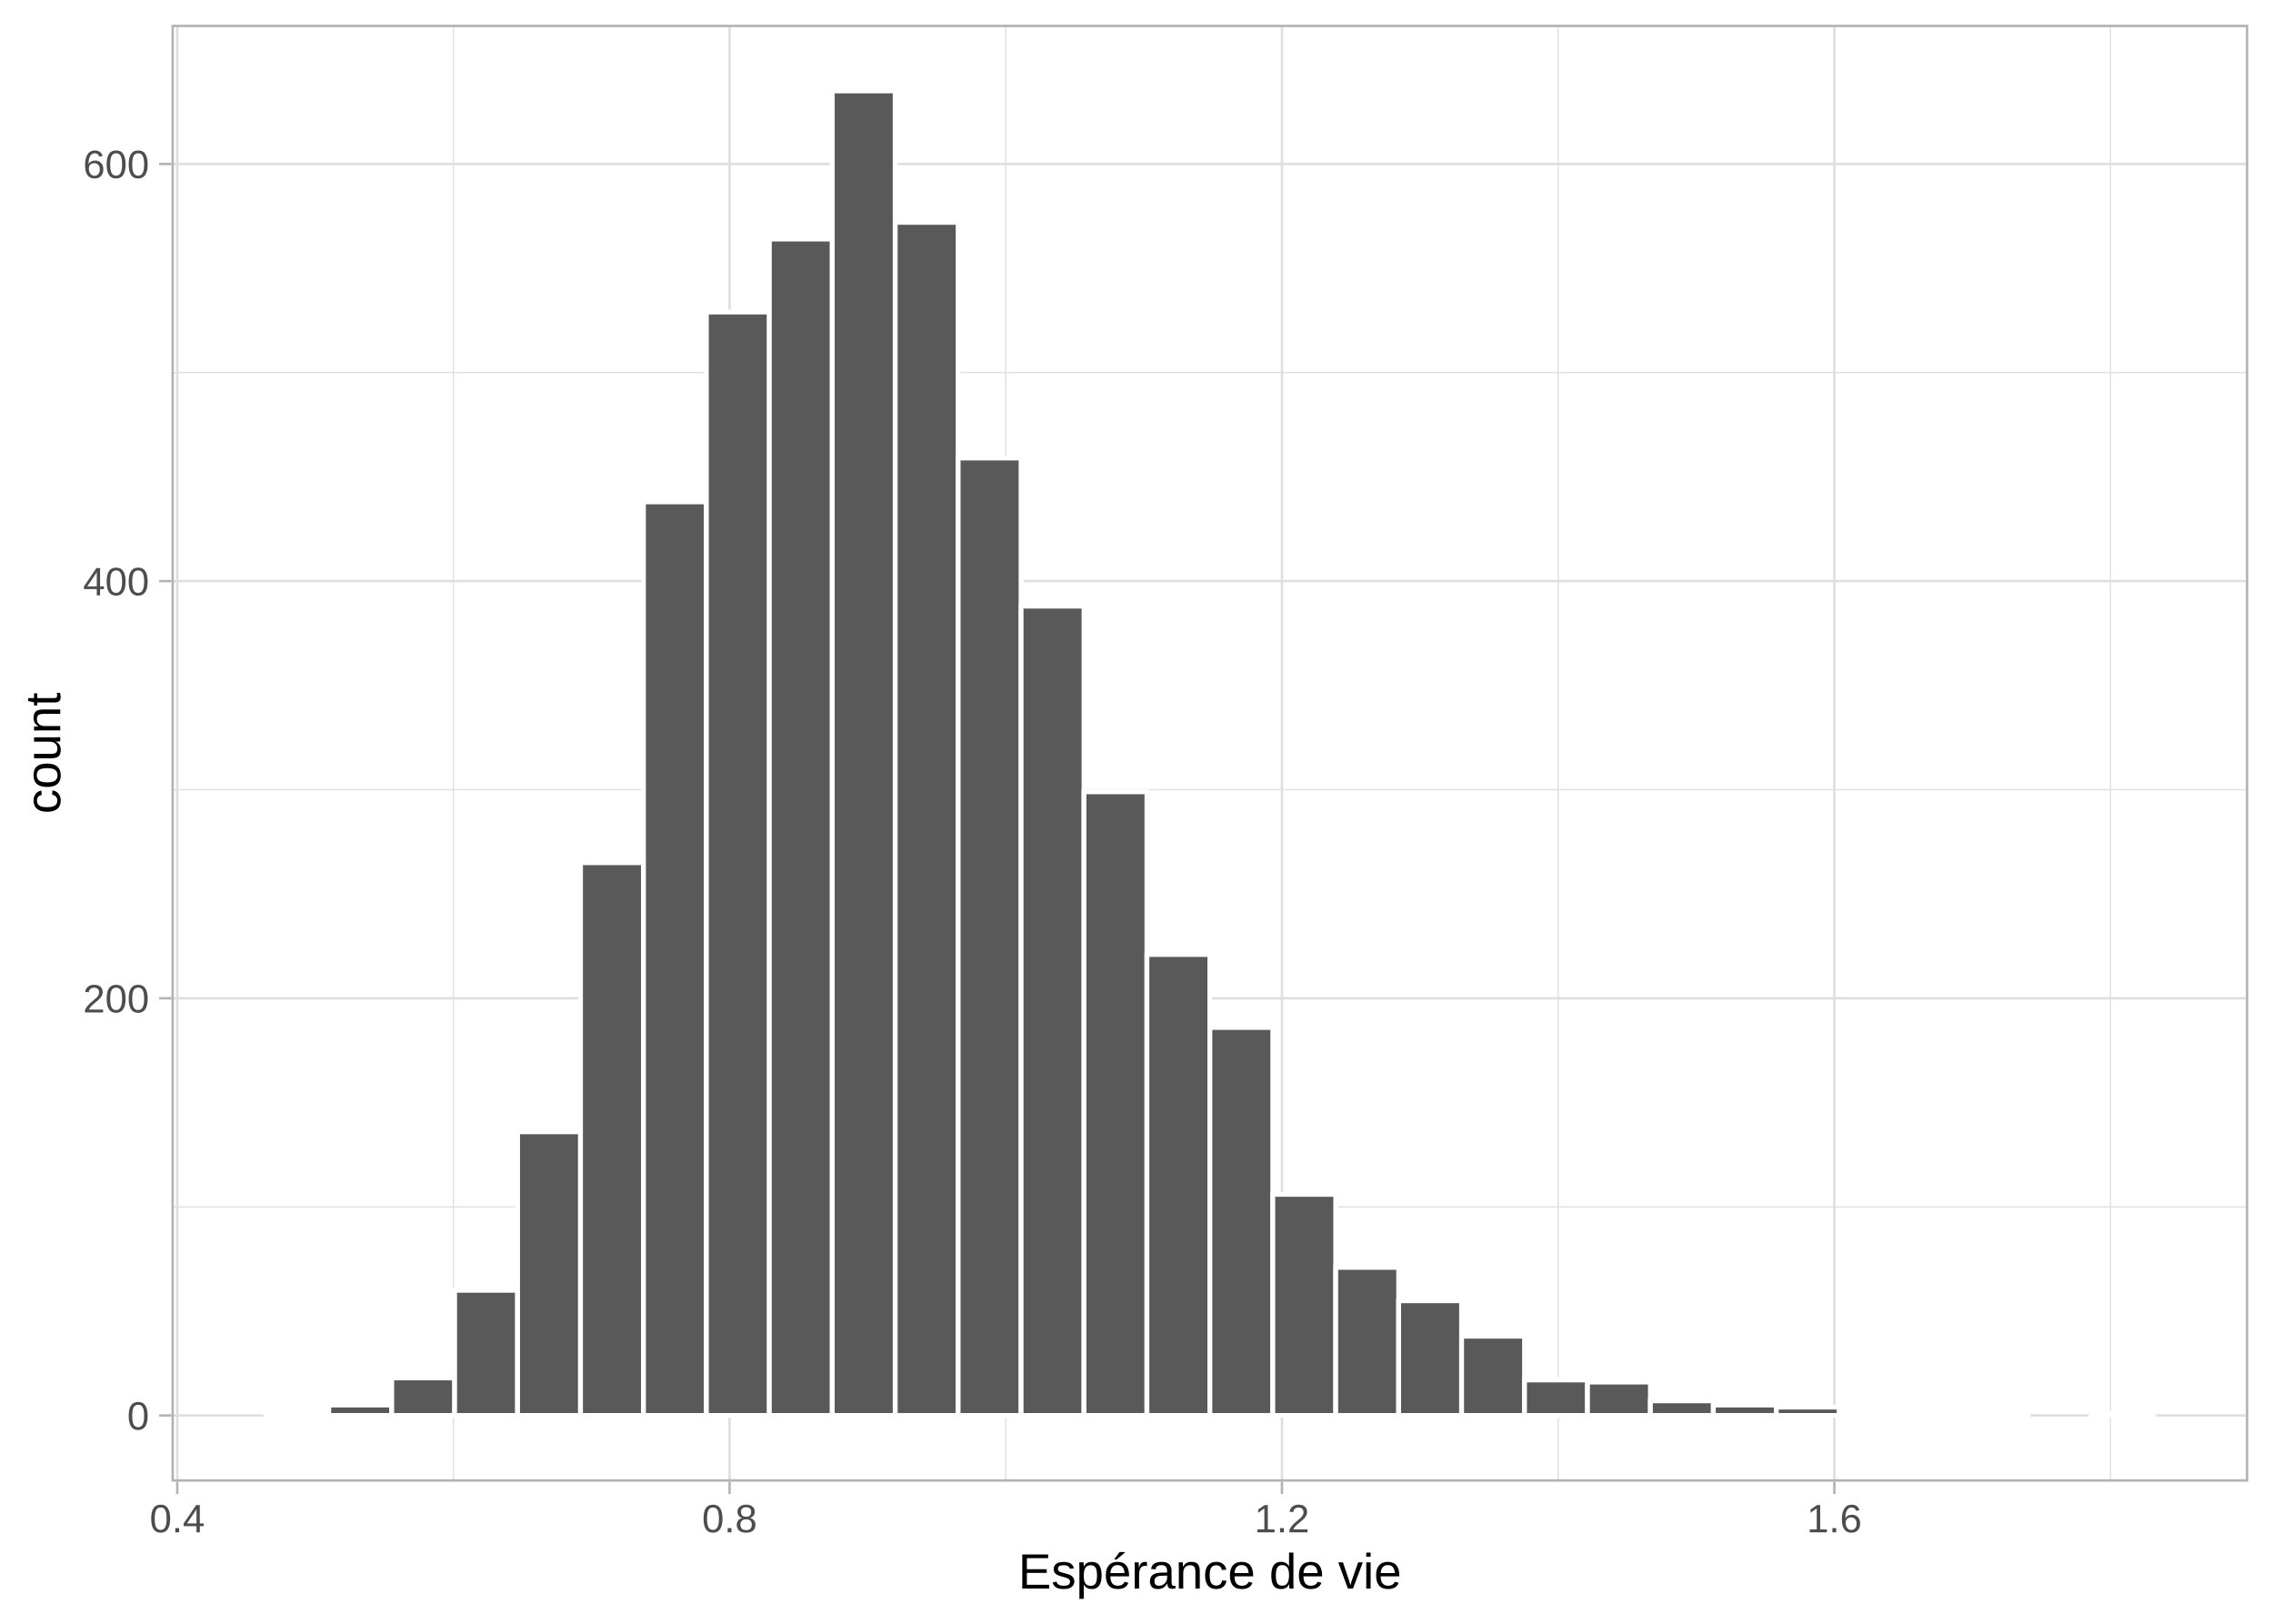
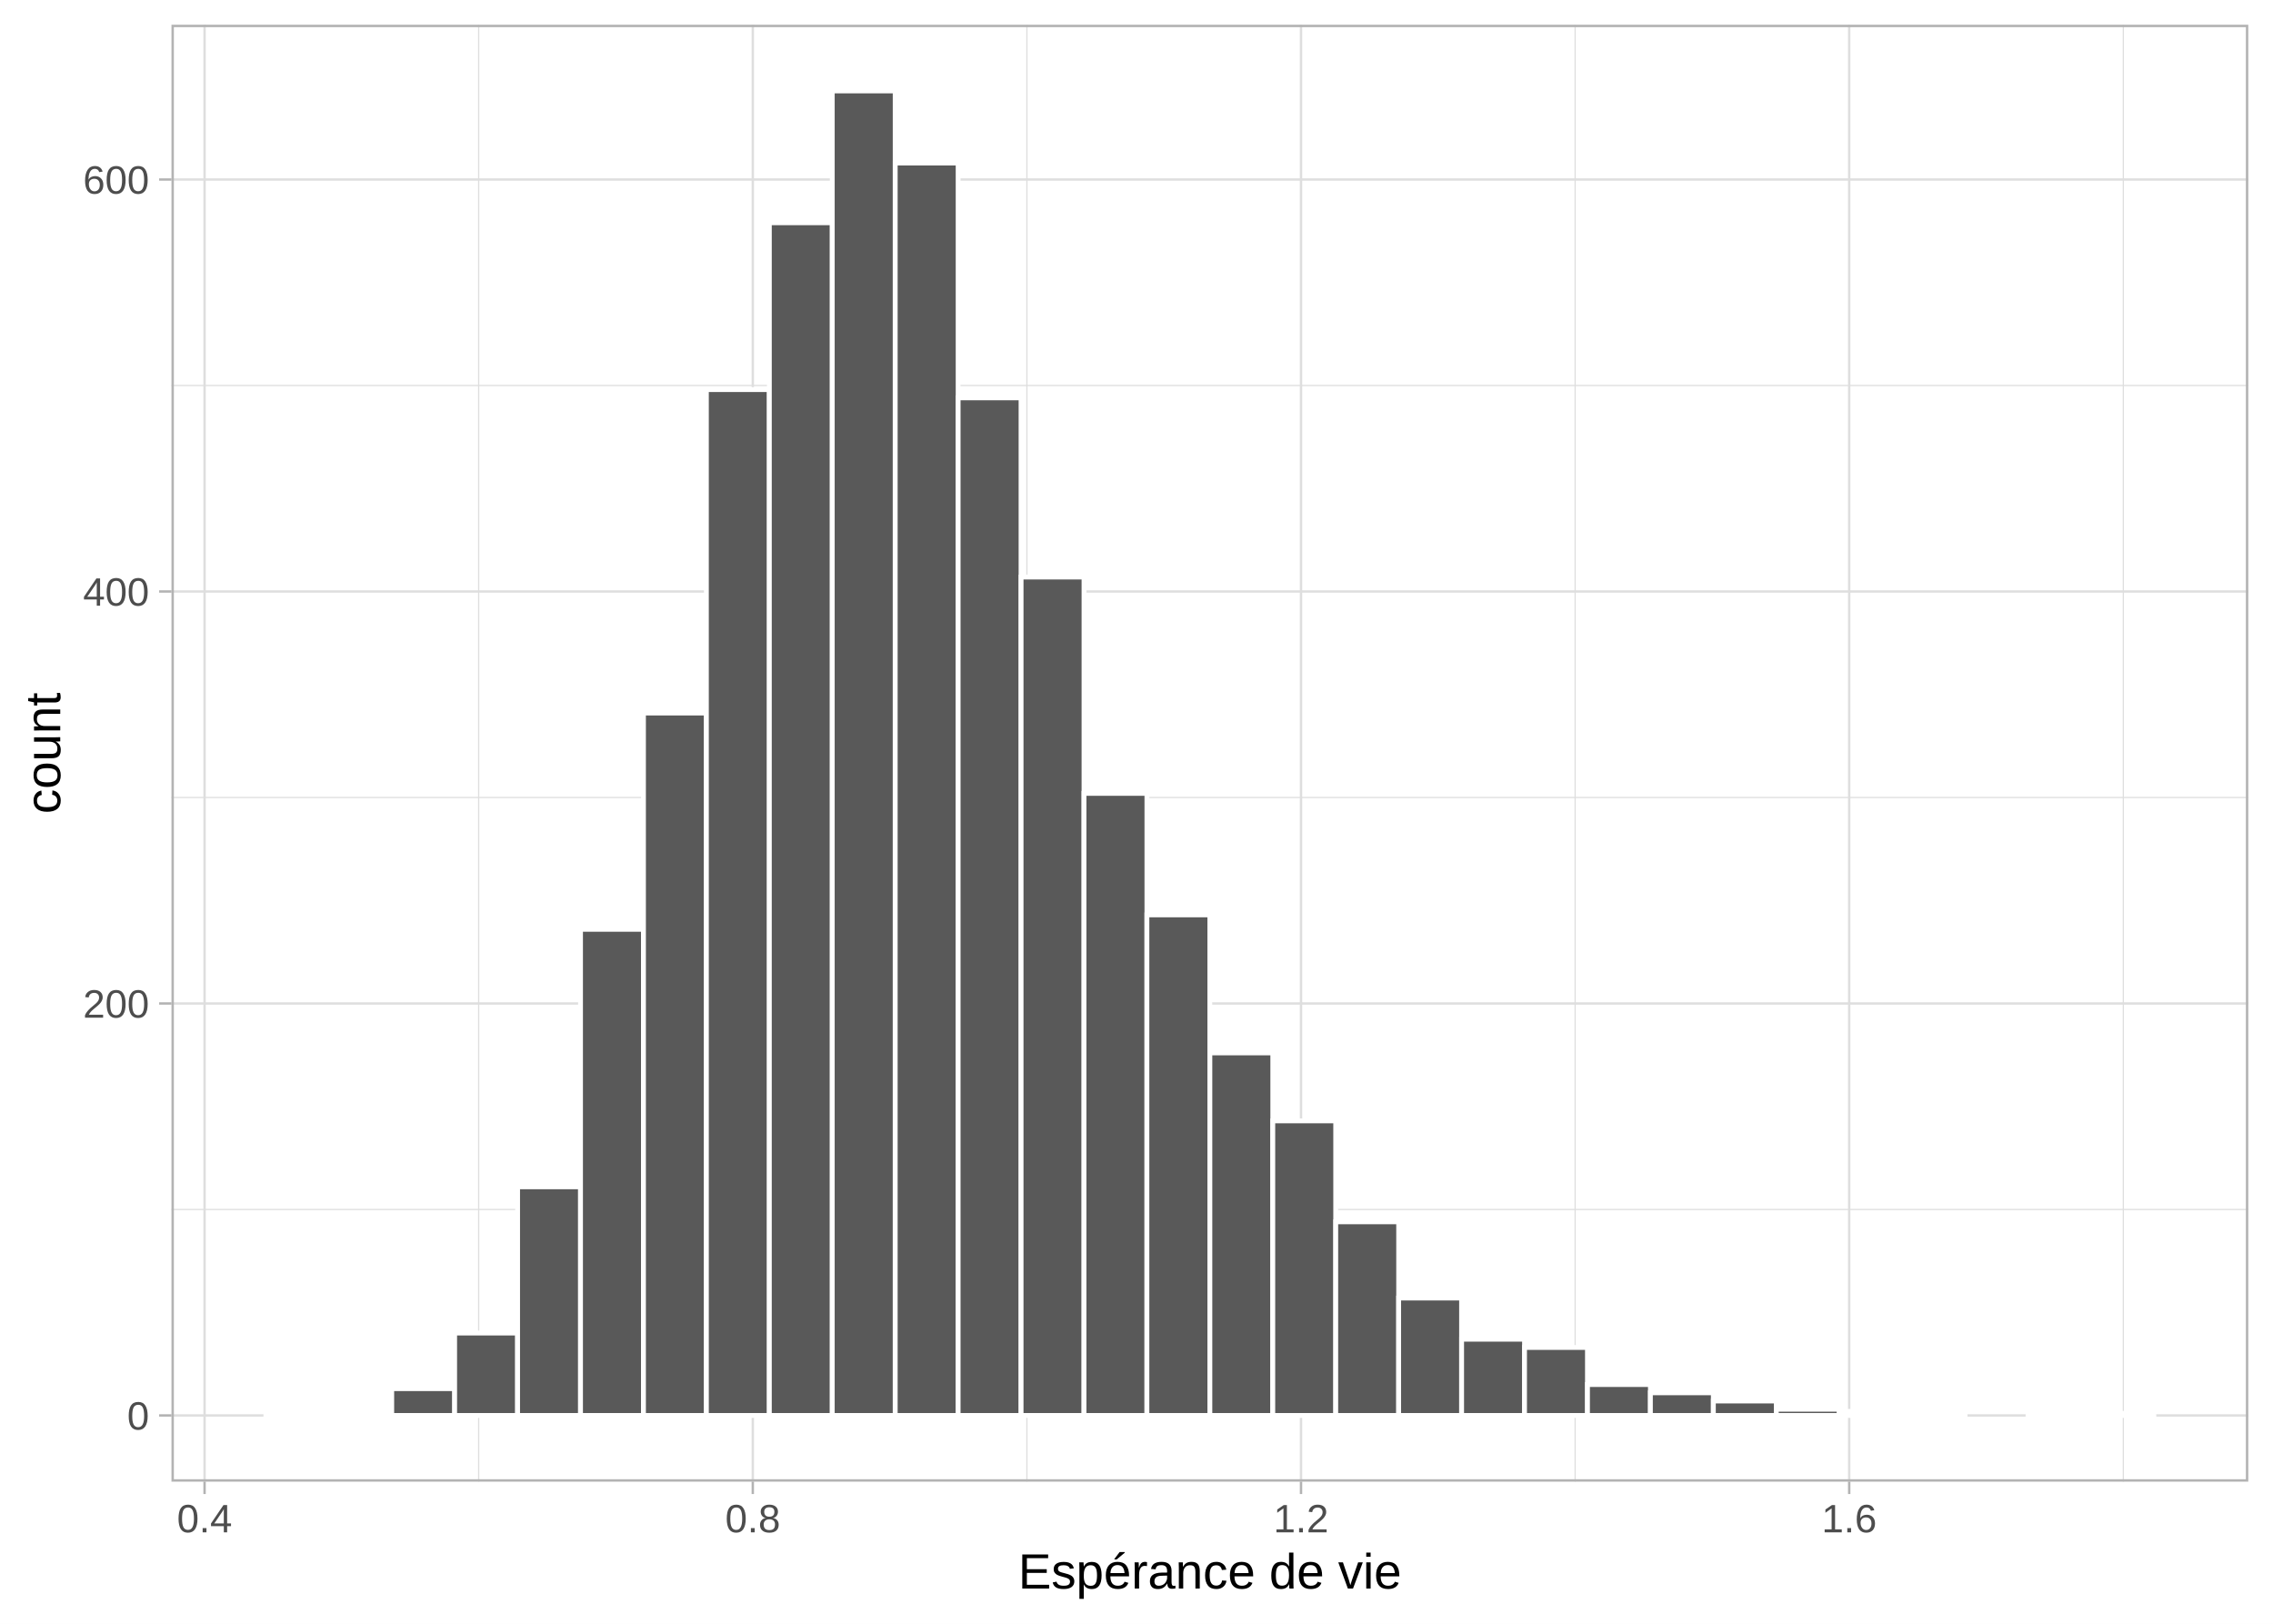
<svg xmlns="http://www.w3.org/2000/svg" width="504.00pt" height="360.00pt" viewBox="0 0 504.00 360.00">
  <g class="svglite">
    <defs>
      <style type="text/css">
    .svglite line, .svglite polyline, .svglite polygon, .svglite path, .svglite rect, .svglite circle {
      fill: none;
      stroke: #000000;
      stroke-linecap: round;
      stroke-linejoin: round;
      stroke-miterlimit: 10.00;
    }
    .svglite text {
      white-space: pre;
    }
    .svglite g.glyphgroup path {
      fill: inherit;
      stroke: none;
    }
  </style>
    </defs>
    <rect width="100%" height="100%" style="stroke: none; fill: none;" />
    <defs>
      <clipPath id="cpMC4wMHw1MDQuMDB8MC4wMHwzNjAuMDA=">
        <rect x="0.00" y="0.00" width="504.00" height="360.00" />
      </clipPath>
    </defs>
    <g clip-path="url(#cpMC4wMHw1MDQuMDB8MC4wMHwzNjAuMDA=)">
      <rect x="0.00" y="0.00" width="504.00" height="360.00" style="stroke-width: 1.07; stroke: #FFFFFF; fill: #FFFFFF;" />
    </g>
    <defs>
      <clipPath id="cpMzguMDJ8NDk4LjUyfDUuNDh8MzI4LjUw">
        <rect x="38.02" y="5.48" width="460.50" height="323.02" />
      </clipPath>
    </defs>
    <g clip-path="url(#cpMzguMDJ8NDk4LjUyfDUuNDh8MzI4LjUw)">
      <rect x="38.02" y="5.48" width="460.50" height="323.02" style="stroke-width: 1.07; stroke: none; fill: #FFFFFF;" />
-       <polyline points="38.02,267.58 498.52,267.58 " style="stroke-width: 0.27; stroke: #DEDEDE; stroke-linecap: butt;" />
-       <polyline points="38.02,175.08 498.52,175.08 " style="stroke-width: 0.27; stroke: #DEDEDE; stroke-linecap: butt;" />
-       <polyline points="38.02,82.59 498.52,82.59 " style="stroke-width: 0.27; stroke: #DEDEDE; stroke-linecap: butt;" />
-       <polyline points="100.53,328.50 100.53,5.48 " style="stroke-width: 0.27; stroke: #DEDEDE; stroke-linecap: butt;" />
-       <polyline points="223.01,328.50 223.01,5.48 " style="stroke-width: 0.27; stroke: #DEDEDE; stroke-linecap: butt;" />
-       <polyline points="345.49,328.50 345.49,5.48 " style="stroke-width: 0.27; stroke: #DEDEDE; stroke-linecap: butt;" />
-       <polyline points="467.96,328.50 467.96,5.48 " style="stroke-width: 0.27; stroke: #DEDEDE; stroke-linecap: butt;" />
+       <polyline points="38.02,268.15 498.52,268.15 " style="stroke-width: 0.27; stroke: #DEDEDE; stroke-linecap: butt;" />
+       <polyline points="38.02,176.81 498.52,176.81 " style="stroke-width: 0.27; stroke: #DEDEDE; stroke-linecap: butt;" />
+       <polyline points="38.02,85.47 498.52,85.47 " style="stroke-width: 0.27; stroke: #DEDEDE; stroke-linecap: butt;" />
+       <polyline points="106.14,328.50 106.14,5.48 " style="stroke-width: 0.27; stroke: #DEDEDE; stroke-linecap: butt;" />
+       <polyline points="227.70,328.50 227.70,5.48 " style="stroke-width: 0.27; stroke: #DEDEDE; stroke-linecap: butt;" />
+       <polyline points="349.26,328.50 349.26,5.48 " style="stroke-width: 0.27; stroke: #DEDEDE; stroke-linecap: butt;" />
+       <polyline points="470.81,328.50 470.81,5.48 " style="stroke-width: 0.27; stroke: #DEDEDE; stroke-linecap: butt;" />
      <polyline points="38.02,313.82 498.52,313.82 " style="stroke-width: 0.53; stroke: #DEDEDE; stroke-linecap: butt;" />
-       <polyline points="38.02,221.33 498.52,221.33 " style="stroke-width: 0.53; stroke: #DEDEDE; stroke-linecap: butt;" />
-       <polyline points="38.02,128.84 498.52,128.84 " style="stroke-width: 0.53; stroke: #DEDEDE; stroke-linecap: butt;" />
-       <polyline points="38.02,36.35 498.52,36.35 " style="stroke-width: 0.53; stroke: #DEDEDE; stroke-linecap: butt;" />
-       <polyline points="39.30,328.50 39.30,5.48 " style="stroke-width: 0.53; stroke: #DEDEDE; stroke-linecap: butt;" />
-       <polyline points="161.77,328.50 161.77,5.48 " style="stroke-width: 0.53; stroke: #DEDEDE; stroke-linecap: butt;" />
-       <polyline points="284.25,328.50 284.25,5.48 " style="stroke-width: 0.53; stroke: #DEDEDE; stroke-linecap: butt;" />
-       <polyline points="406.73,328.50 406.73,5.48 " style="stroke-width: 0.53; stroke: #DEDEDE; stroke-linecap: butt;" />
+       <polyline points="38.02,222.48 498.52,222.48 " style="stroke-width: 0.53; stroke: #DEDEDE; stroke-linecap: butt;" />
+       <polyline points="38.02,131.14 498.52,131.14 " style="stroke-width: 0.53; stroke: #DEDEDE; stroke-linecap: butt;" />
+       <polyline points="38.02,39.80 498.52,39.80 " style="stroke-width: 0.53; stroke: #DEDEDE; stroke-linecap: butt;" />
+       <polyline points="45.36,328.50 45.36,5.48 " style="stroke-width: 0.53; stroke: #DEDEDE; stroke-linecap: butt;" />
+       <polyline points="166.92,328.50 166.92,5.48 " style="stroke-width: 0.53; stroke: #DEDEDE; stroke-linecap: butt;" />
+       <polyline points="288.48,328.50 288.48,5.48 " style="stroke-width: 0.53; stroke: #DEDEDE; stroke-linecap: butt;" />
+       <polyline points="410.03,328.50 410.03,5.48 " style="stroke-width: 0.53; stroke: #DEDEDE; stroke-linecap: butt;" />
      <rect x="58.95" y="313.36" width="13.95" height="0.46" style="stroke-width: 1.07; stroke: #FFFFFF; stroke-linecap: butt; stroke-linejoin: miter; fill: #595959;" />
-       <rect x="72.90" y="311.51" width="13.95" height="2.31" style="stroke-width: 1.07; stroke: #FFFFFF; stroke-linecap: butt; stroke-linejoin: miter; fill: #595959;" />
-       <rect x="86.86" y="305.50" width="13.95" height="8.32" style="stroke-width: 1.07; stroke: #FFFFFF; stroke-linecap: butt; stroke-linejoin: miter; fill: #595959;" />
-       <rect x="100.81" y="286.07" width="13.95" height="27.75" style="stroke-width: 1.07; stroke: #FFFFFF; stroke-linecap: butt; stroke-linejoin: miter; fill: #595959;" />
-       <rect x="114.77" y="250.93" width="13.95" height="62.89" style="stroke-width: 1.07; stroke: #FFFFFF; stroke-linecap: butt; stroke-linejoin: miter; fill: #595959;" />
-       <rect x="128.72" y="191.27" width="13.95" height="122.55" style="stroke-width: 1.07; stroke: #FFFFFF; stroke-linecap: butt; stroke-linejoin: miter; fill: #595959;" />
-       <rect x="142.68" y="111.27" width="13.95" height="202.55" style="stroke-width: 1.07; stroke: #FFFFFF; stroke-linecap: butt; stroke-linejoin: miter; fill: #595959;" />
-       <rect x="156.63" y="69.18" width="13.95" height="244.64" style="stroke-width: 1.07; stroke: #FFFFFF; stroke-linecap: butt; stroke-linejoin: miter; fill: #595959;" />
-       <rect x="170.59" y="53.00" width="13.95" height="260.82" style="stroke-width: 1.07; stroke: #FFFFFF; stroke-linecap: butt; stroke-linejoin: miter; fill: #595959;" />
+       <rect x="72.90" y="312.91" width="13.95" height="0.91" style="stroke-width: 1.07; stroke: #FFFFFF; stroke-linecap: butt; stroke-linejoin: miter; fill: #595959;" />
+       <rect x="86.86" y="307.88" width="13.95" height="5.94" style="stroke-width: 1.07; stroke: #FFFFFF; stroke-linecap: butt; stroke-linejoin: miter; fill: #595959;" />
+       <rect x="100.81" y="295.55" width="13.95" height="18.27" style="stroke-width: 1.07; stroke: #FFFFFF; stroke-linecap: butt; stroke-linejoin: miter; fill: #595959;" />
+       <rect x="114.77" y="263.13" width="13.95" height="50.69" style="stroke-width: 1.07; stroke: #FFFFFF; stroke-linecap: butt; stroke-linejoin: miter; fill: #595959;" />
+       <rect x="128.72" y="206.04" width="13.95" height="107.78" style="stroke-width: 1.07; stroke: #FFFFFF; stroke-linecap: butt; stroke-linejoin: miter; fill: #595959;" />
+       <rect x="142.68" y="158.09" width="13.95" height="155.73" style="stroke-width: 1.07; stroke: #FFFFFF; stroke-linecap: butt; stroke-linejoin: miter; fill: #595959;" />
+       <rect x="156.63" y="86.38" width="13.95" height="227.44" style="stroke-width: 1.07; stroke: #FFFFFF; stroke-linecap: butt; stroke-linejoin: miter; fill: #595959;" />
+       <rect x="170.59" y="49.39" width="13.95" height="264.43" style="stroke-width: 1.07; stroke: #FFFFFF; stroke-linecap: butt; stroke-linejoin: miter; fill: #595959;" />
      <rect x="184.54" y="20.16" width="13.95" height="293.66" style="stroke-width: 1.07; stroke: #FFFFFF; stroke-linecap: butt; stroke-linejoin: miter; fill: #595959;" />
-       <rect x="198.50" y="49.30" width="13.95" height="264.52" style="stroke-width: 1.07; stroke: #FFFFFF; stroke-linecap: butt; stroke-linejoin: miter; fill: #595959;" />
-       <rect x="212.45" y="101.55" width="13.95" height="212.27" style="stroke-width: 1.07; stroke: #FFFFFF; stroke-linecap: butt; stroke-linejoin: miter; fill: #595959;" />
-       <rect x="226.41" y="134.39" width="13.95" height="179.43" style="stroke-width: 1.07; stroke: #FFFFFF; stroke-linecap: butt; stroke-linejoin: miter; fill: #595959;" />
-       <rect x="240.36" y="175.55" width="13.95" height="138.27" style="stroke-width: 1.07; stroke: #FFFFFF; stroke-linecap: butt; stroke-linejoin: miter; fill: #595959;" />
-       <rect x="254.31" y="211.62" width="13.95" height="102.20" style="stroke-width: 1.07; stroke: #FFFFFF; stroke-linecap: butt; stroke-linejoin: miter; fill: #595959;" />
-       <rect x="268.27" y="227.80" width="13.95" height="86.02" style="stroke-width: 1.07; stroke: #FFFFFF; stroke-linecap: butt; stroke-linejoin: miter; fill: #595959;" />
-       <rect x="282.22" y="264.80" width="13.95" height="49.02" style="stroke-width: 1.07; stroke: #FFFFFF; stroke-linecap: butt; stroke-linejoin: miter; fill: #595959;" />
-       <rect x="296.18" y="280.99" width="13.95" height="32.83" style="stroke-width: 1.07; stroke: #FFFFFF; stroke-linecap: butt; stroke-linejoin: miter; fill: #595959;" />
-       <rect x="310.13" y="288.39" width="13.95" height="25.43" style="stroke-width: 1.07; stroke: #FFFFFF; stroke-linecap: butt; stroke-linejoin: miter; fill: #595959;" />
-       <rect x="324.09" y="296.25" width="13.95" height="17.57" style="stroke-width: 1.07; stroke: #FFFFFF; stroke-linecap: butt; stroke-linejoin: miter; fill: #595959;" />
-       <rect x="338.04" y="305.96" width="13.95" height="7.86" style="stroke-width: 1.07; stroke: #FFFFFF; stroke-linecap: butt; stroke-linejoin: miter; fill: #595959;" />
-       <rect x="352.00" y="306.42" width="13.95" height="7.40" style="stroke-width: 1.07; stroke: #FFFFFF; stroke-linecap: butt; stroke-linejoin: miter; fill: #595959;" />
-       <rect x="365.95" y="310.58" width="13.95" height="3.24" style="stroke-width: 1.07; stroke: #FFFFFF; stroke-linecap: butt; stroke-linejoin: miter; fill: #595959;" />
-       <rect x="379.91" y="311.51" width="13.95" height="2.31" style="stroke-width: 1.07; stroke: #FFFFFF; stroke-linecap: butt; stroke-linejoin: miter; fill: #595959;" />
-       <rect x="393.86" y="311.97" width="13.95" height="1.85" style="stroke-width: 1.07; stroke: #FFFFFF; stroke-linecap: butt; stroke-linejoin: miter; fill: #595959;" />
-       <rect x="407.82" y="312.90" width="13.95" height="0.92" style="stroke-width: 1.07; stroke: #FFFFFF; stroke-linecap: butt; stroke-linejoin: miter; fill: #595959;" />
-       <rect x="421.77" y="313.36" width="13.95" height="0.46" style="stroke-width: 1.07; stroke: #FFFFFF; stroke-linecap: butt; stroke-linejoin: miter; fill: #595959;" />
-       <rect x="435.72" y="313.36" width="13.95" height="0.46" style="stroke-width: 1.07; stroke: #FFFFFF; stroke-linecap: butt; stroke-linejoin: miter; fill: #595959;" />
-       <rect x="449.68" y="313.82" width="13.95" height="0.00" style="stroke-width: 1.07; stroke: #FFFFFF; stroke-linecap: butt; stroke-linejoin: miter; fill: #595959;" />
+       <rect x="198.50" y="36.15" width="13.95" height="277.67" style="stroke-width: 1.07; stroke: #FFFFFF; stroke-linecap: butt; stroke-linejoin: miter; fill: #595959;" />
+       <rect x="212.45" y="88.21" width="13.95" height="225.61" style="stroke-width: 1.07; stroke: #FFFFFF; stroke-linecap: butt; stroke-linejoin: miter; fill: #595959;" />
+       <rect x="226.41" y="127.94" width="13.95" height="185.88" style="stroke-width: 1.07; stroke: #FFFFFF; stroke-linecap: butt; stroke-linejoin: miter; fill: #595959;" />
+       <rect x="240.36" y="175.90" width="13.95" height="137.92" style="stroke-width: 1.07; stroke: #FFFFFF; stroke-linecap: butt; stroke-linejoin: miter; fill: #595959;" />
+       <rect x="254.31" y="202.84" width="13.95" height="110.98" style="stroke-width: 1.07; stroke: #FFFFFF; stroke-linecap: butt; stroke-linejoin: miter; fill: #595959;" />
+       <rect x="268.27" y="233.44" width="13.95" height="80.38" style="stroke-width: 1.07; stroke: #FFFFFF; stroke-linecap: butt; stroke-linejoin: miter; fill: #595959;" />
+       <rect x="282.22" y="248.51" width="13.95" height="65.31" style="stroke-width: 1.07; stroke: #FFFFFF; stroke-linecap: butt; stroke-linejoin: miter; fill: #595959;" />
+       <rect x="296.18" y="270.89" width="13.95" height="42.93" style="stroke-width: 1.07; stroke: #FFFFFF; stroke-linecap: butt; stroke-linejoin: miter; fill: #595959;" />
+       <rect x="310.13" y="287.79" width="13.95" height="26.03" style="stroke-width: 1.07; stroke: #FFFFFF; stroke-linecap: butt; stroke-linejoin: miter; fill: #595959;" />
+       <rect x="324.09" y="296.92" width="13.95" height="16.90" style="stroke-width: 1.07; stroke: #FFFFFF; stroke-linecap: butt; stroke-linejoin: miter; fill: #595959;" />
+       <rect x="338.04" y="298.75" width="13.95" height="15.07" style="stroke-width: 1.07; stroke: #FFFFFF; stroke-linecap: butt; stroke-linejoin: miter; fill: #595959;" />
+       <rect x="352.00" y="306.97" width="13.95" height="6.85" style="stroke-width: 1.07; stroke: #FFFFFF; stroke-linecap: butt; stroke-linejoin: miter; fill: #595959;" />
+       <rect x="365.95" y="308.80" width="13.95" height="5.02" style="stroke-width: 1.07; stroke: #FFFFFF; stroke-linecap: butt; stroke-linejoin: miter; fill: #595959;" />
+       <rect x="379.91" y="310.62" width="13.95" height="3.20" style="stroke-width: 1.07; stroke: #FFFFFF; stroke-linecap: butt; stroke-linejoin: miter; fill: #595959;" />
+       <rect x="393.86" y="312.45" width="13.95" height="1.37" style="stroke-width: 1.07; stroke: #FFFFFF; stroke-linecap: butt; stroke-linejoin: miter; fill: #595959;" />
+       <rect x="407.82" y="312.91" width="13.95" height="0.91" style="stroke-width: 1.07; stroke: #FFFFFF; stroke-linecap: butt; stroke-linejoin: miter; fill: #595959;" />
+       <rect x="421.77" y="312.91" width="13.95" height="0.91" style="stroke-width: 1.07; stroke: #FFFFFF; stroke-linecap: butt; stroke-linejoin: miter; fill: #595959;" />
+       <rect x="435.72" y="313.82" width="13.95" height="0.00" style="stroke-width: 1.07; stroke: #FFFFFF; stroke-linecap: butt; stroke-linejoin: miter; fill: #595959;" />
+       <rect x="449.68" y="313.36" width="13.95" height="0.46" style="stroke-width: 1.07; stroke: #FFFFFF; stroke-linecap: butt; stroke-linejoin: miter; fill: #595959;" />
      <rect x="463.63" y="313.36" width="13.95" height="0.46" style="stroke-width: 1.07; stroke: #FFFFFF; stroke-linecap: butt; stroke-linejoin: miter; fill: #595959;" />
      <rect x="38.02" y="5.48" width="460.50" height="323.02" style="stroke-width: 1.07; stroke: #B3B3B3;" />
    </g>
    <g clip-path="url(#cpMC4wMHw1MDQuMDB8MC4wMHwzNjAuMDA=)">
      <text x="33.09" y="316.97" text-anchor="end" style="font-size: 8.80px;fill: #4D4D4D; font-family: &quot;Arial&quot;;" textLength="4.89px" lengthAdjust="spacingAndGlyphs">0</text>
-       <text x="33.09" y="224.48" text-anchor="end" style="font-size: 8.80px;fill: #4D4D4D; font-family: &quot;Arial&quot;;" textLength="14.67px" lengthAdjust="spacingAndGlyphs">200</text>
-       <text x="33.09" y="131.99" text-anchor="end" style="font-size: 8.80px;fill: #4D4D4D; font-family: &quot;Arial&quot;;" textLength="14.67px" lengthAdjust="spacingAndGlyphs">400</text>
-       <text x="33.09" y="39.50" text-anchor="end" style="font-size: 8.80px;fill: #4D4D4D; font-family: &quot;Arial&quot;;" textLength="14.67px" lengthAdjust="spacingAndGlyphs">600</text>
+       <text x="33.09" y="225.63" text-anchor="end" style="font-size: 8.80px;fill: #4D4D4D; font-family: &quot;Arial&quot;;" textLength="14.67px" lengthAdjust="spacingAndGlyphs">200</text>
+       <text x="33.09" y="134.29" text-anchor="end" style="font-size: 8.80px;fill: #4D4D4D; font-family: &quot;Arial&quot;;" textLength="14.67px" lengthAdjust="spacingAndGlyphs">400</text>
+       <text x="33.09" y="42.95" text-anchor="end" style="font-size: 8.80px;fill: #4D4D4D; font-family: &quot;Arial&quot;;" textLength="14.67px" lengthAdjust="spacingAndGlyphs">600</text>
      <polyline points="35.28,313.82 38.02,313.82 " style="stroke-width: 0.53; stroke: #B3B3B3; stroke-linecap: butt;" />
-       <polyline points="35.28,221.33 38.02,221.33 " style="stroke-width: 0.53; stroke: #B3B3B3; stroke-linecap: butt;" />
-       <polyline points="35.28,128.84 38.02,128.84 " style="stroke-width: 0.53; stroke: #B3B3B3; stroke-linecap: butt;" />
-       <polyline points="35.28,36.35 38.02,36.35 " style="stroke-width: 0.53; stroke: #B3B3B3; stroke-linecap: butt;" />
-       <polyline points="39.30,331.24 39.30,328.50 " style="stroke-width: 0.53; stroke: #B3B3B3; stroke-linecap: butt;" />
-       <polyline points="161.77,331.24 161.77,328.50 " style="stroke-width: 0.53; stroke: #B3B3B3; stroke-linecap: butt;" />
-       <polyline points="284.25,331.24 284.25,328.50 " style="stroke-width: 0.53; stroke: #B3B3B3; stroke-linecap: butt;" />
-       <polyline points="406.73,331.24 406.73,328.50 " style="stroke-width: 0.53; stroke: #B3B3B3; stroke-linecap: butt;" />
-       <text x="39.30" y="339.74" text-anchor="middle" style="font-size: 8.80px;fill: #4D4D4D; font-family: &quot;Arial&quot;;" textLength="12.22px" lengthAdjust="spacingAndGlyphs">0.4</text>
-       <text x="161.77" y="339.74" text-anchor="middle" style="font-size: 8.80px;fill: #4D4D4D; font-family: &quot;Arial&quot;;" textLength="12.22px" lengthAdjust="spacingAndGlyphs">0.8</text>
-       <text x="284.25" y="339.74" text-anchor="middle" style="font-size: 8.80px;fill: #4D4D4D; font-family: &quot;Arial&quot;;" textLength="12.22px" lengthAdjust="spacingAndGlyphs">1.2</text>
-       <text x="406.73" y="339.74" text-anchor="middle" style="font-size: 8.80px;fill: #4D4D4D; font-family: &quot;Arial&quot;;" textLength="12.22px" lengthAdjust="spacingAndGlyphs">1.6</text>
+       <polyline points="35.28,222.48 38.02,222.48 " style="stroke-width: 0.53; stroke: #B3B3B3; stroke-linecap: butt;" />
+       <polyline points="35.28,131.14 38.02,131.14 " style="stroke-width: 0.53; stroke: #B3B3B3; stroke-linecap: butt;" />
+       <polyline points="35.28,39.80 38.02,39.80 " style="stroke-width: 0.53; stroke: #B3B3B3; stroke-linecap: butt;" />
+       <polyline points="45.36,331.24 45.36,328.50 " style="stroke-width: 0.53; stroke: #B3B3B3; stroke-linecap: butt;" />
+       <polyline points="166.92,331.24 166.92,328.50 " style="stroke-width: 0.53; stroke: #B3B3B3; stroke-linecap: butt;" />
+       <polyline points="288.48,331.24 288.48,328.50 " style="stroke-width: 0.53; stroke: #B3B3B3; stroke-linecap: butt;" />
+       <polyline points="410.03,331.24 410.03,328.50 " style="stroke-width: 0.53; stroke: #B3B3B3; stroke-linecap: butt;" />
+       <text x="45.36" y="339.74" text-anchor="middle" style="font-size: 8.80px;fill: #4D4D4D; font-family: &quot;Arial&quot;;" textLength="12.22px" lengthAdjust="spacingAndGlyphs">0.4</text>
+       <text x="166.92" y="339.74" text-anchor="middle" style="font-size: 8.80px;fill: #4D4D4D; font-family: &quot;Arial&quot;;" textLength="12.22px" lengthAdjust="spacingAndGlyphs">0.8</text>
+       <text x="288.48" y="339.74" text-anchor="middle" style="font-size: 8.80px;fill: #4D4D4D; font-family: &quot;Arial&quot;;" textLength="12.22px" lengthAdjust="spacingAndGlyphs">1.2</text>
+       <text x="410.03" y="339.74" text-anchor="middle" style="font-size: 8.80px;fill: #4D4D4D; font-family: &quot;Arial&quot;;" textLength="12.22px" lengthAdjust="spacingAndGlyphs">1.6</text>
      <text x="268.27" y="352.20" text-anchor="middle" style="font-size: 11.00px; font-family: &quot;Arial&quot;;" textLength="85.06px" lengthAdjust="spacingAndGlyphs">Espérance de vie</text>
      <text transform="translate(13.36,166.99) rotate(-90)" text-anchor="middle" style="font-size: 11.00px; font-family: &quot;Arial&quot;;" textLength="26.94px" lengthAdjust="spacingAndGlyphs">count</text>
    </g>
  </g>
</svg>
